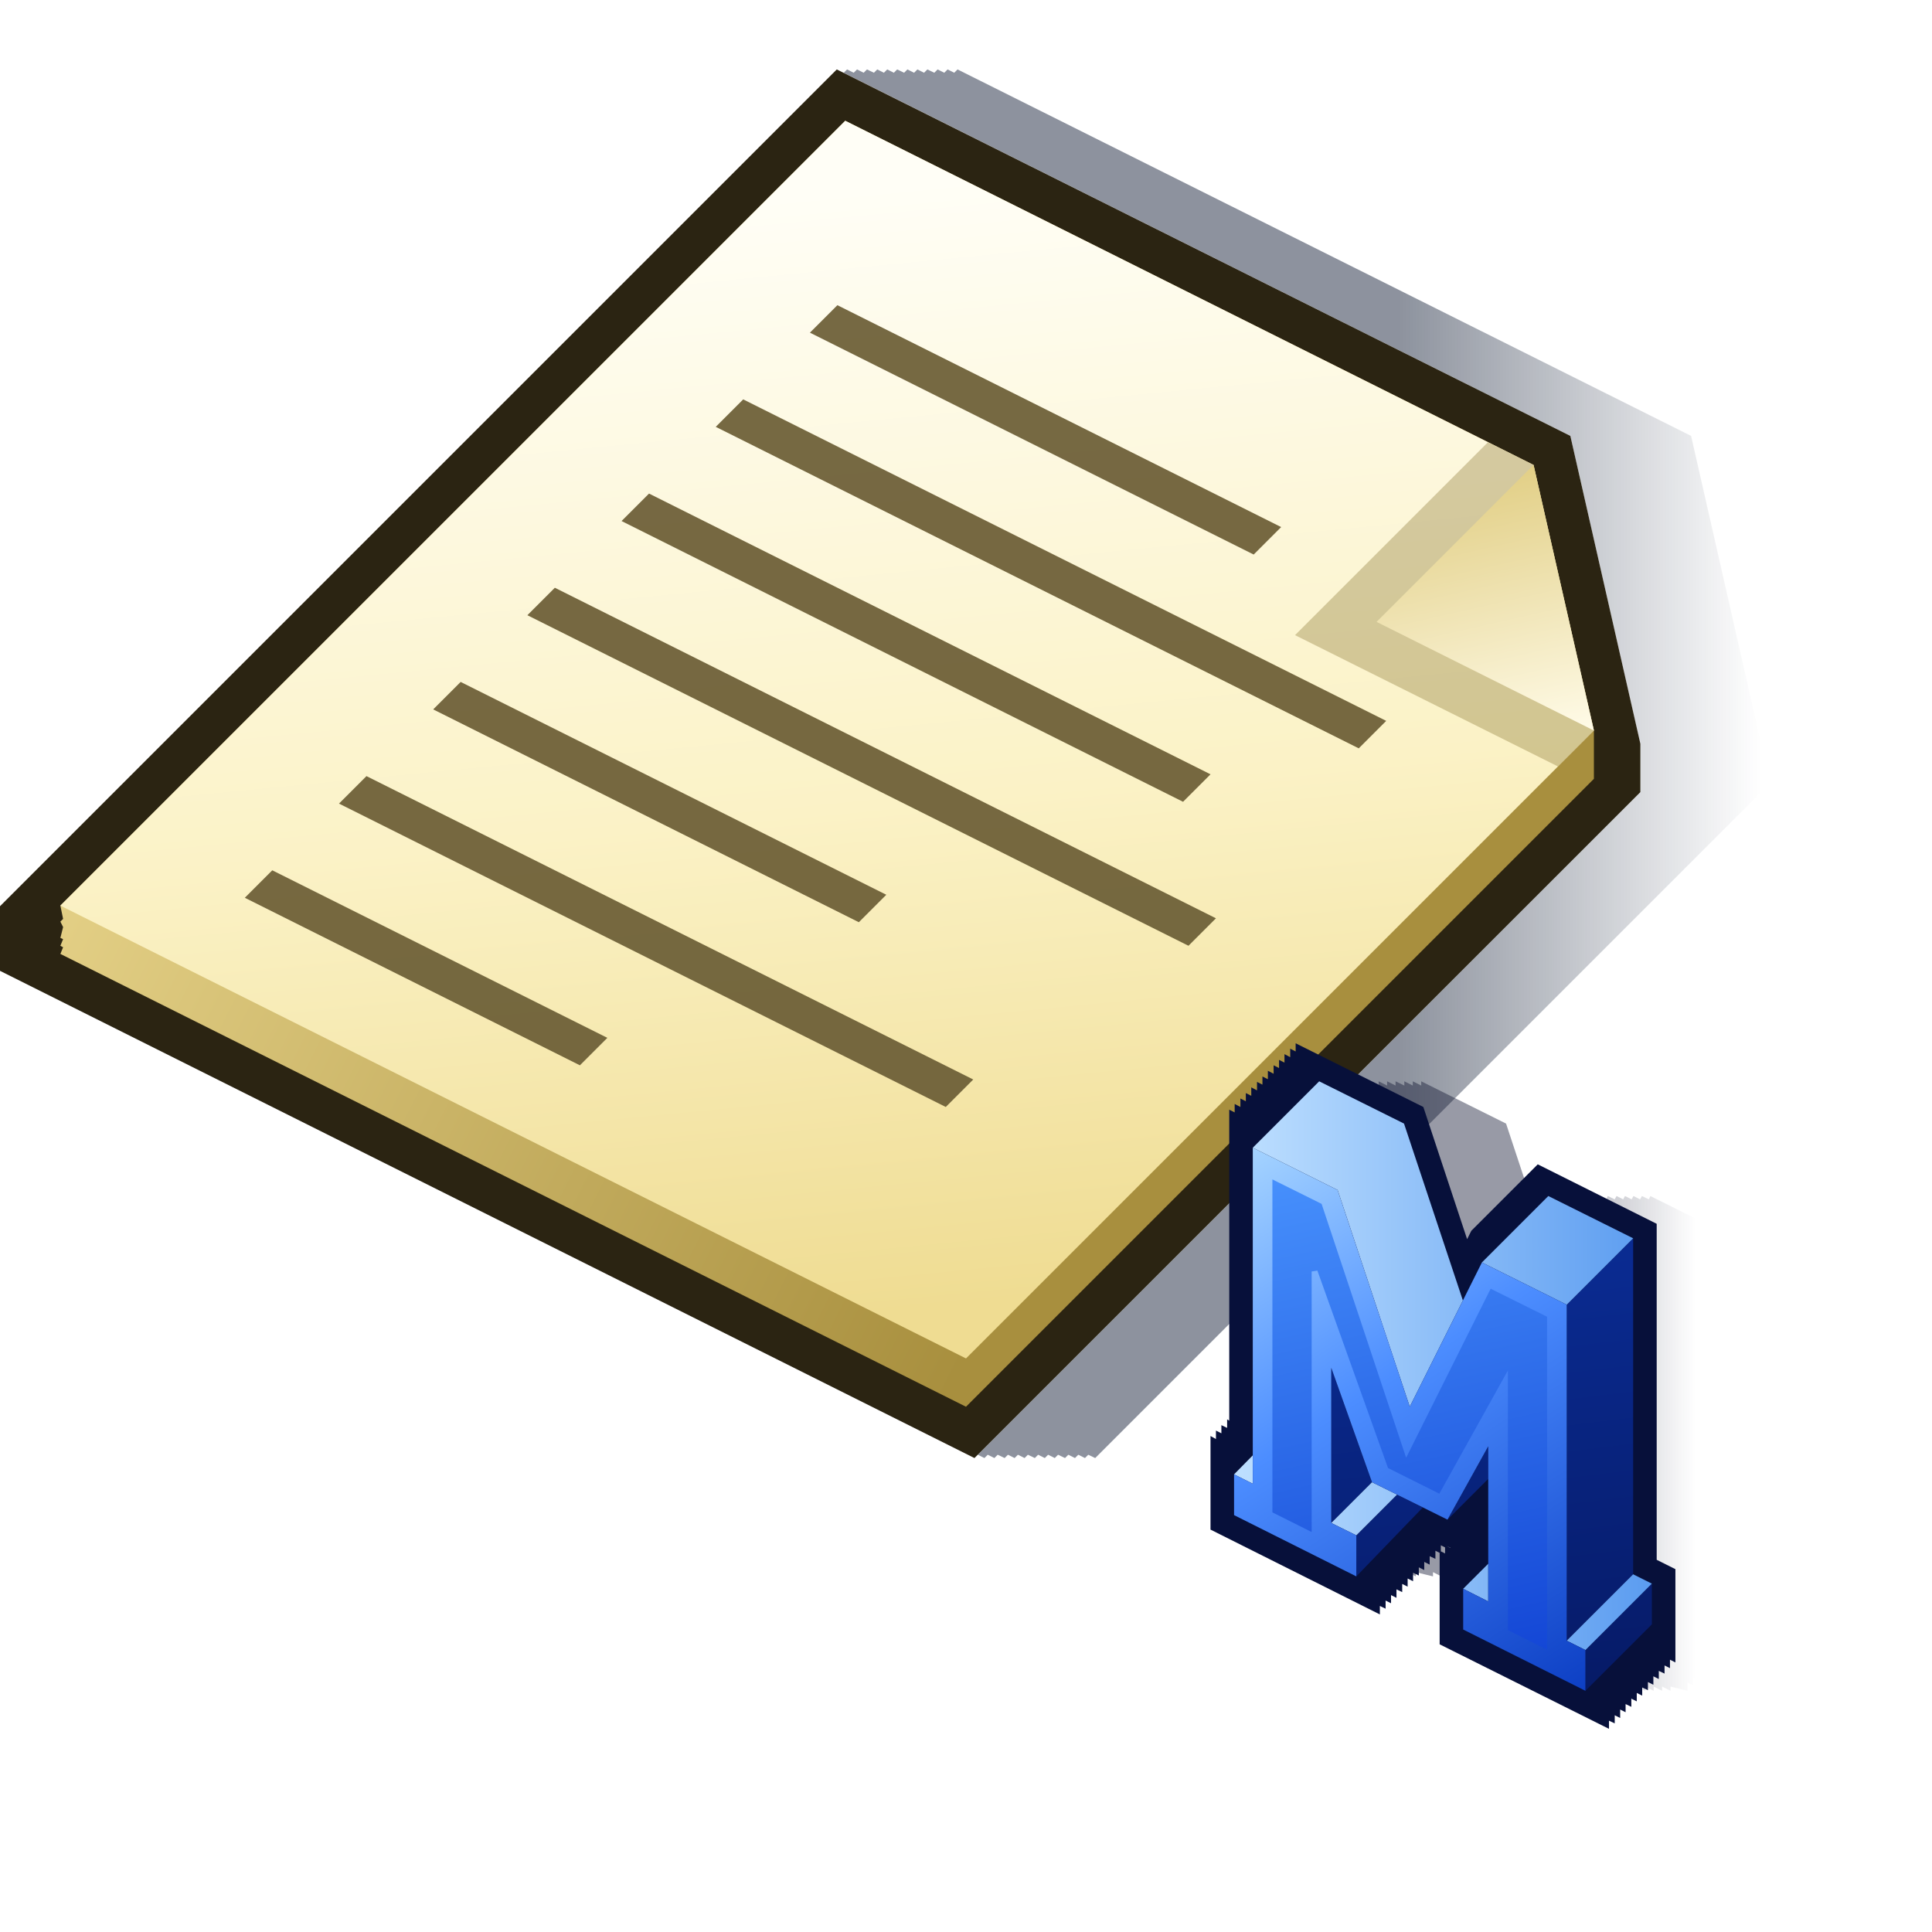
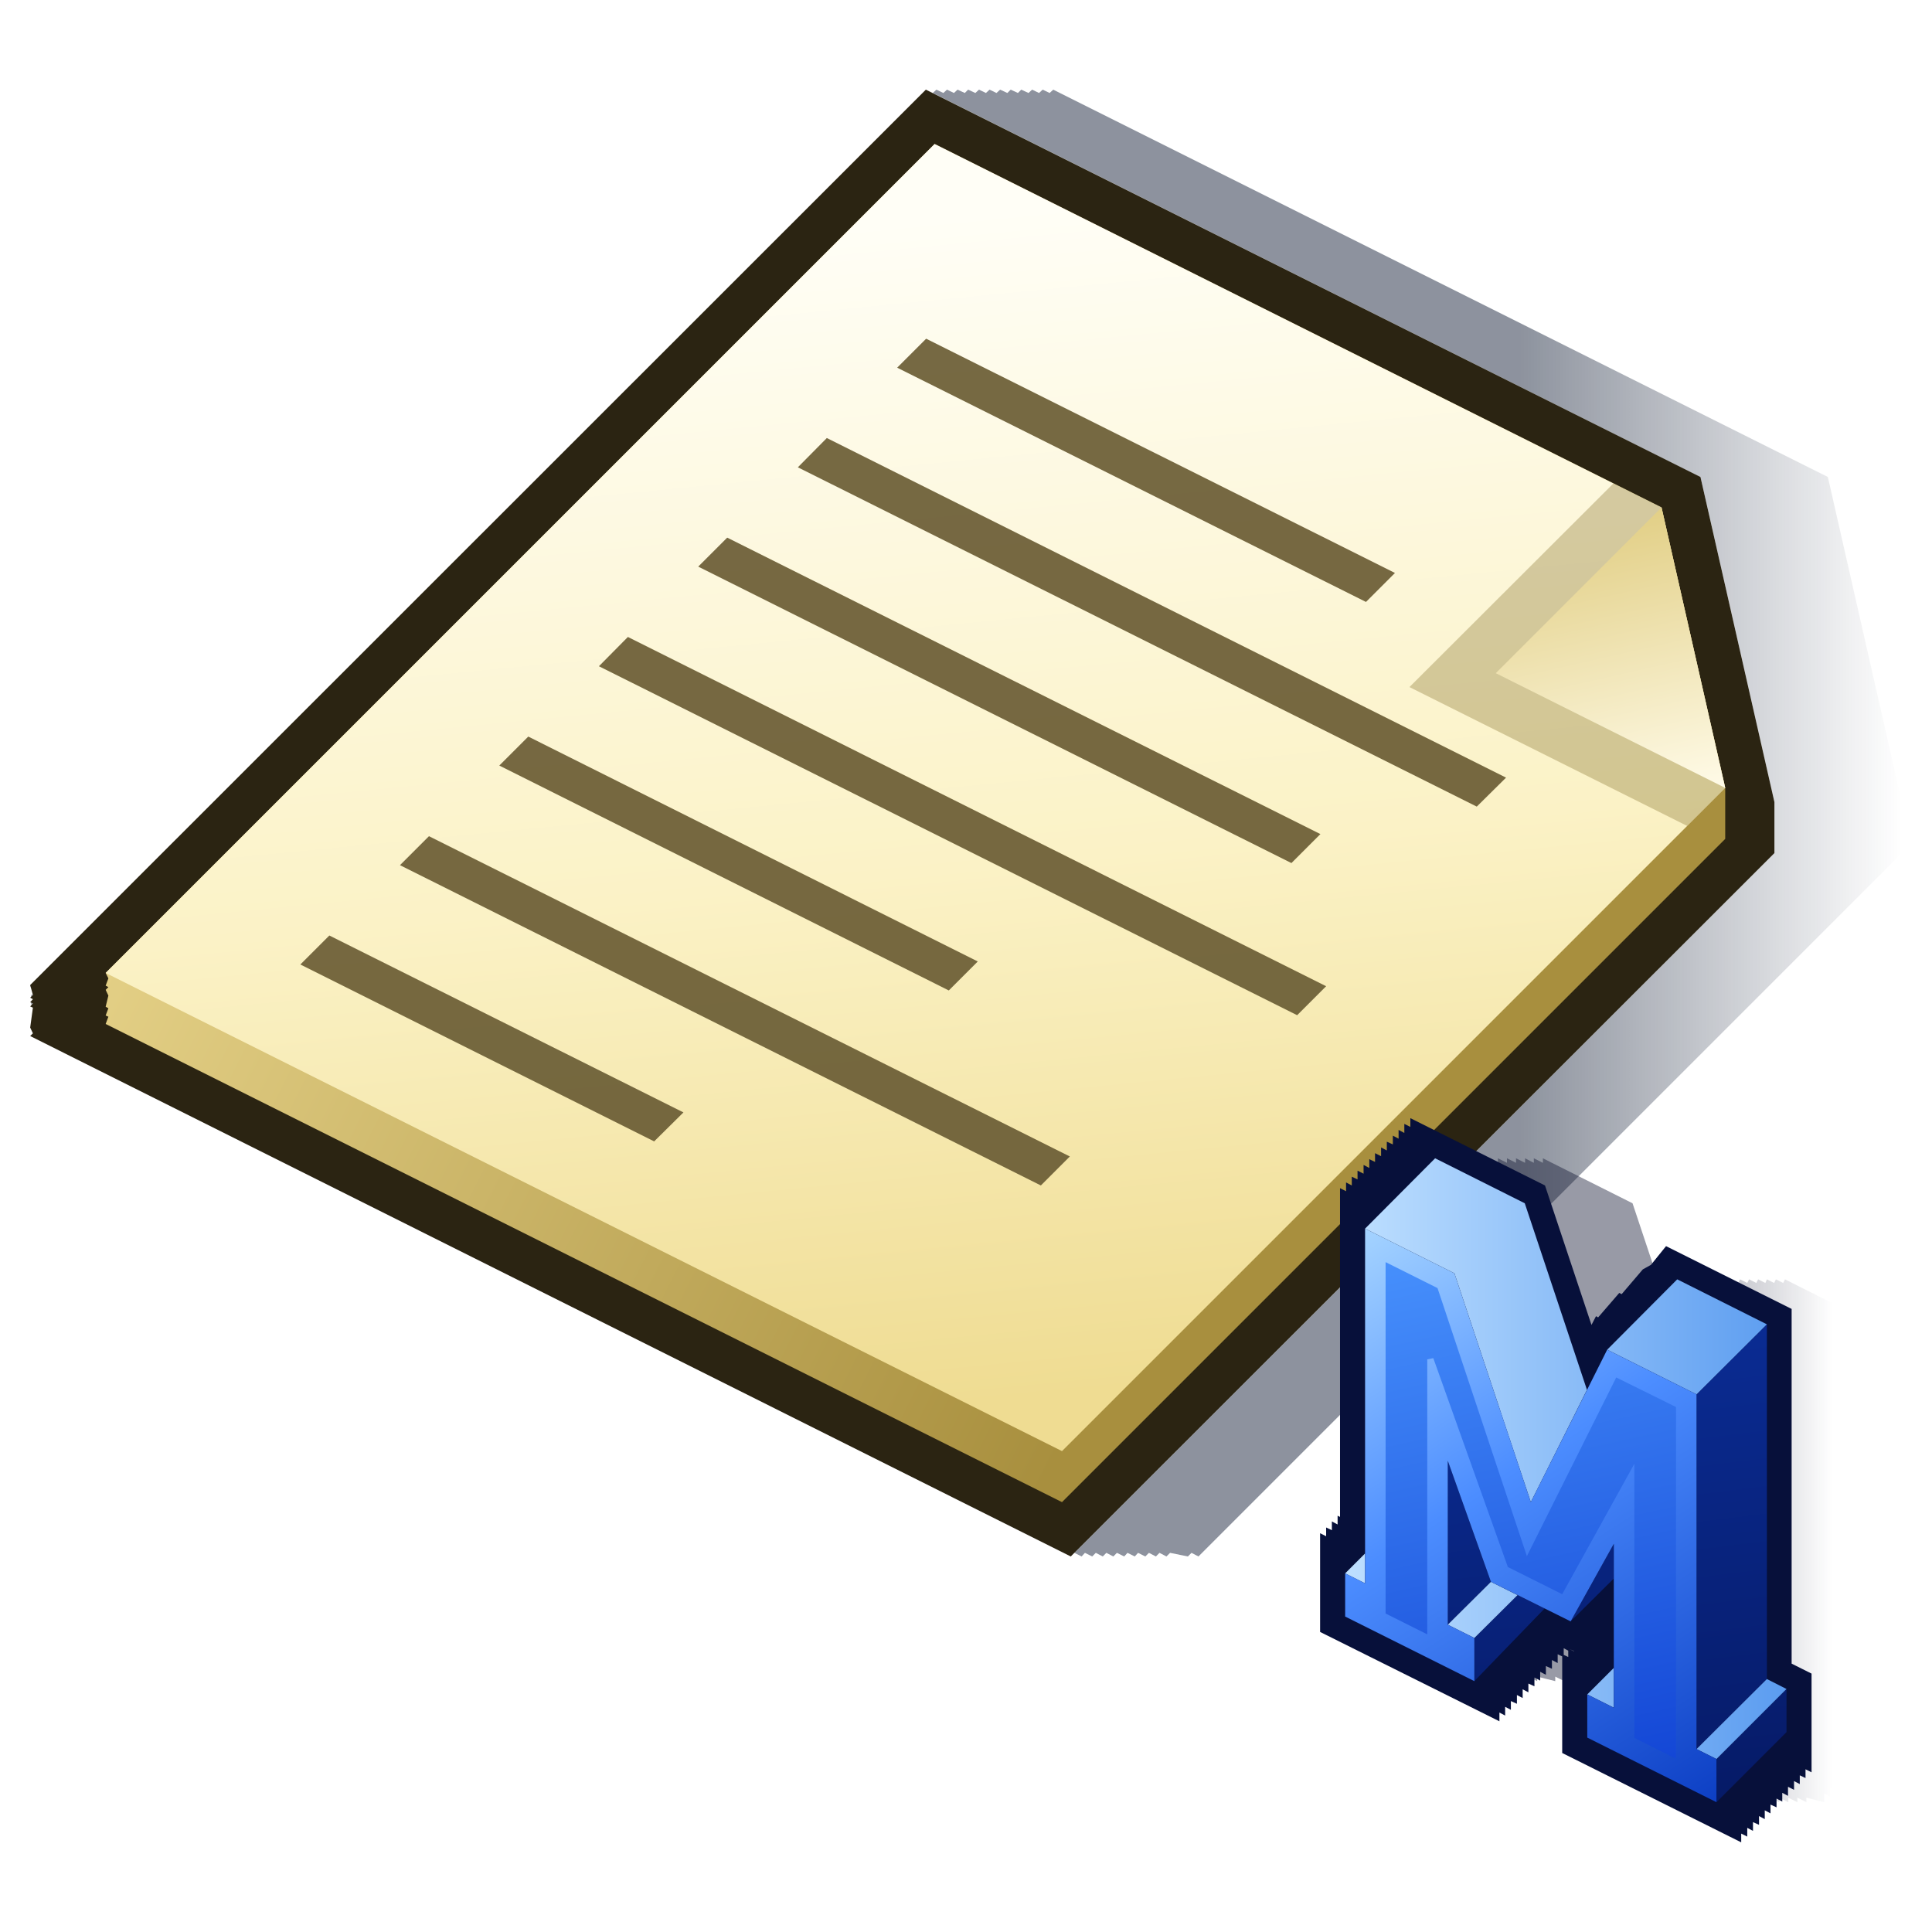
<svg xmlns="http://www.w3.org/2000/svg" width="64" height="64" viewBox="0 0 64 64">
  <defs>
-     <linearGradient id="g0" gradientUnits="userSpaceOnUse" x1="-64" y1="0" x2="64" y2="0" gradientTransform="matrix(0.09375 0 -0 0.09375 52.33648 0)">
+     <linearGradient id="g0" gradientUnits="userSpaceOnUse" x1="-64" y1="0" x2="64" y2="0" gradientTransform="matrix(0.09902 0 -0 0.09902 56.66268 0.54018)">
      <stop offset="0.000" stop-color="#0c1830" stop-opacity="0.471" />
      <stop offset="1.000" stop-color="#0c1830" stop-opacity="0.000" />
    </linearGradient>
-     <linearGradient id="g2" gradientUnits="userSpaceOnUse" x1="-64" y1="0" x2="64" y2="0" gradientTransform="matrix(0.23438 0.11719 -0.11719 0.23438 17 37.5)">
+     <linearGradient id="g2" gradientUnits="userSpaceOnUse" x1="-64" y1="0" x2="64" y2="0" gradientTransform="matrix(0.24755 0.12378 -0.12378 0.24755 19.3396 40.14842)">
      <stop offset="0.000" stop-color="#e3cf85" />
      <stop offset="1.000" stop-color="#a88f3e" />
    </linearGradient>
-     <linearGradient id="g3" gradientUnits="userSpaceOnUse" x1="-64" y1="0" x2="64" y2="0" gradientTransform="matrix(0.02812 0.28828 -0.28828 0.02812 27.2 25.05)">
+     <linearGradient id="g3" gradientUnits="userSpaceOnUse" x1="-64" y1="0" x2="64" y2="0" gradientTransform="matrix(0.02971 0.30449 -0.30449 0.02971 30.11304 26.99848)">
      <stop offset="0.000" stop-color="#fffef6" />
      <stop offset="0.549" stop-color="#fbf2c6" />
      <stop offset="1.000" stop-color="#efdc92" />
    </linearGradient>
-     <linearGradient id="g12" gradientUnits="userSpaceOnUse" x1="-64" y1="0" x2="64" y2="0" gradientTransform="matrix(-0.01562 -0.06875 0.06875 -0.01562 51.8 19.8)">
+     <linearGradient id="g12" gradientUnits="userSpaceOnUse" x1="-64" y1="0" x2="64" y2="0" gradientTransform="matrix(-0.0165 -0.07262 0.07262 -0.0165 56.09604 21.45333)">
      <stop offset="0.000" stop-color="#fffbe8" />
      <stop offset="1.000" stop-color="#e2cf86" />
    </linearGradient>
-     <linearGradient id="g13" gradientUnits="userSpaceOnUse" x1="-64" y1="0" x2="64" y2="0" gradientTransform="matrix(0.04406 0 -0 0.04406 53.344 0)">
+     <linearGradient id="g13" gradientUnits="userSpaceOnUse" x1="-64" y1="0" x2="64" y2="0" gradientTransform="matrix(0.04654 0 -0 0.04654 57.72685 0.54018)">
      <stop offset="0.000" stop-color="#101430" stop-opacity="0.431" />
      <stop offset="1.000" stop-color="#101430" stop-opacity="0.000" />
    </linearGradient>
-     <linearGradient id="g15" gradientUnits="userSpaceOnUse" x1="-64" y1="0" x2="64" y2="0" gradientTransform="matrix(0.01719 0.14056 -0.14056 0.01719 53.624 47.016)">
+     <linearGradient id="g15" gradientUnits="userSpaceOnUse" x1="-64" y1="0" x2="64" y2="0" gradientTransform="matrix(0.01815 0.14846 -0.14846 0.01815 58.02259 50.1994)">
      <stop offset="0.000" stop-color="#0b2f9c" />
      <stop offset="1.000" stop-color="#061a66" />
    </linearGradient>
-     <linearGradient id="g16" gradientUnits="userSpaceOnUse" x1="-64" y1="0" x2="64" y2="0" gradientTransform="matrix(0.10819 0 -0 0.10819 47.8 38.02)">
+     <linearGradient id="g16" gradientUnits="userSpaceOnUse" x1="-64" y1="0" x2="64" y2="0" gradientTransform="matrix(0.11427 0 -0 0.11427 51.87116 40.69765)">
      <stop offset="0.000" stop-color="#bfe0ff" />
      <stop offset="1.000" stop-color="#5b9cf0" />
    </linearGradient>
-     <linearGradient id="g17" gradientUnits="userSpaceOnUse" x1="-64" y1="0" x2="64" y2="0" gradientTransform="matrix(0.091 0.14056 -0.14056 0.091 46.7 47.016)">
+     <linearGradient id="g17" gradientUnits="userSpaceOnUse" x1="-64" y1="0" x2="64" y2="0" gradientTransform="matrix(0.09612 0.14846 -0.14846 0.09612 50.70932 50.1994)">
      <stop offset="0.000" stop-color="#a8d6ff" />
      <stop offset="0.431" stop-color="#4c8dff" />
      <stop offset="1.000" stop-color="#0d3fc4" />
    </linearGradient>
-     <linearGradient id="g18" gradientUnits="userSpaceOnUse" x1="-64" y1="0" x2="64" y2="0" gradientTransform="matrix(0.03125 0.14056 -0.14056 0.03125 42.876 47.016)">
+     <linearGradient id="g18" gradientUnits="userSpaceOnUse" x1="-64" y1="0" x2="64" y2="0" gradientTransform="matrix(0.03301 0.14846 -0.14846 0.03301 46.67034 50.1994)">
      <stop offset="0.000" stop-color="#4a95ff" />
      <stop offset="1.000" stop-color="#1447d6" />
    </linearGradient>
  </defs>
-   <path id="sheet-shadow" fill="url(#g0)" fill-rule="evenodd" d="M-0.35 31.33 L-0.27 31.23 L-0.36 31.18 L-0.27 31.09 L-0.36 31.18 L-0.27 31.23 Z M-0.36 31.58 L-0.28 31.50 L-0.36 31.58 L-0.27 31.63 L-0.36 31.72 L-0.27 31.76 L-0.36 31.72 L-0.27 31.63 Z M-0.27 31.89 L-0.28 31.90 L-0.30 31.88 Z M32.61 48.30 L32.39 48.19 L54.34 26.24 L54.34 24.64 L52.02 14.44 L27.95 2.41 L28.06 2.30 L28.28 2.41 L28.39 2.30 L28.61 2.41 L28.72 2.30 L28.95 2.41 L29.06 2.30 L29.28 2.41 L29.39 2.30 L29.61 2.41 L29.72 2.30 L29.95 2.41 L30.06 2.30 L30.28 2.41 L30.39 2.30 L30.61 2.41 L30.72 2.30 L30.95 2.41 L31.06 2.30 L31.28 2.41 L31.39 2.30 L31.61 2.41 L31.72 2.30 L56.02 14.44 L58.34 24.64 L58.34 26.24 L36.28 48.30 L36.05 48.19 L35.94 48.30 L35.72 48.19 L35.61 48.30 L35.39 48.19 L35.28 48.30 L35.05 48.19 L34.94 48.30 L34.72 48.19 L34.61 48.30 L34.39 48.19 L34.28 48.30 L34.05 48.19 L33.94 48.30 L33.72 48.19 L33.61 48.30 L33.39 48.19 L33.28 48.30 L33.05 48.19 L32.94 48.30 L32.72 48.19 Z M-0.36 30.38 L27.72 2.30 L-0.36 30.38 L-0.34 30.49 Z M-0.27 30.69 L-0.34 30.77 L-0.32 30.67 Z M-0.27 30.96 L-0.32 31.00 L-0.34 30.93 Z" />
-   <path id="sheet-outline" fill="#2b2412" fill-rule="evenodd" d="M-0.27 31.09 L-0.36 31.05 L-0.27 30.96 L-0.36 30.92 L-0.27 30.83 L-0.36 30.38 L27.72 2.30 L52.02 14.44 L54.34 24.64 L54.34 26.24 L32.28 48.30 L-0.36 31.98 Z" />
-   <path id="sheet-edge" fill="url(#g2)" fill-rule="evenodd" d="M28.00 4.00 L50.80 15.40 L52.80 24.20 L52.80 25.80 L32.00 46.60 L2.00 31.60 L2.09 31.38 L2.00 31.33 L2.09 31.11 L2.00 31.07 L2.09 30.71 L2.00 30.53 L2.09 30.44 L2.00 30.00 Z" />
-   <path id="sheet" fill="url(#g3)" fill-rule="evenodd" d="M28.00 4.00 L50.80 15.40 L52.80 24.20 L32.00 45.00 L2.00 30.00 Z" />
-   <path id="text-0" fill="#6b5d35" fill-opacity="0.922" fill-rule="evenodd" d="M27.74 10.11 L42.44 17.46 L41.53 18.37 L26.83 11.02 Z" />
-   <path id="text-1" fill="#6b5d35" fill-opacity="0.922" fill-rule="evenodd" d="M24.62 13.23 L45.92 23.88 L45.01 24.79 L23.71 14.14 Z" />
-   <path id="text-2" fill="#6b5d35" fill-opacity="0.922" fill-rule="evenodd" d="M21.50 16.35 L40.10 25.65 L39.19 26.56 L20.59 17.26 Z" />
-   <path id="text-3" fill="#6b5d35" fill-opacity="0.922" fill-rule="evenodd" d="M18.38 19.47 L40.28 30.42 L39.37 31.33 L17.47 20.38 Z" />
-   <path id="text-4" fill="#6b5d35" fill-opacity="0.922" fill-rule="evenodd" d="M15.26 22.59 L29.36 29.64 L28.45 30.55 L14.35 23.50 Z" />
-   <path id="text-5" fill="#6b5d35" fill-opacity="0.922" fill-rule="evenodd" d="M12.14 25.71 L32.24 35.76 L31.33 36.67 L11.23 26.62 Z" />
-   <path id="text-6" fill="#6b5d35" fill-opacity="0.922" fill-rule="evenodd" d="M9.02 28.83 L20.12 34.38 L19.21 35.29 L8.11 29.74 Z" />
-   <path id="fold-shadow" fill="#8a7430" fill-opacity="0.353" fill-rule="evenodd" d="M42.90 21.04 L49.29 14.65 L50.80 15.40 L52.80 24.20 L51.61 25.39 Z" />
-   <path id="fold" fill="url(#g12)" fill-rule="evenodd" d="M50.80 15.40 L52.80 24.20 L45.60 20.60 Z" />
-   <path id="badge-shadow" fill="url(#g13)" fill-rule="evenodd" d="M52.81 56.01 L52.52 55.87 L52.52 55.74 L52.71 55.83 L52.71 55.55 L52.89 55.65 L52.89 55.37 L53.07 55.46 L53.07 55.19 L53.26 55.28 L53.26 55.00 L53.44 55.10 L53.44 54.82 L53.62 54.91 L53.62 54.64 L53.81 54.73 L53.81 54.45 L53.99 54.55 L53.99 54.27 L54.17 54.36 L54.17 54.09 L54.36 54.18 L54.36 53.90 L54.54 54.00 L54.54 53.72 L54.72 53.81 L54.72 52.46 L54.10 52.15 L54.10 41.02 L51.52 39.73 L51.57 39.62 L52.36 39.73 L52.42 39.62 L52.64 39.73 L52.70 39.62 L52.93 39.73 L52.98 39.62 L53.21 39.73 L53.26 39.62 L53.49 39.73 L53.55 39.62 L53.77 39.73 L53.83 39.62 L54.05 39.73 L54.11 39.62 L54.33 39.73 L54.39 39.62 L54.62 39.73 L54.67 39.62 L57.48 41.02 L57.48 52.15 L58.10 52.46 L58.10 53.81 L57.92 53.72 L57.92 54.00 L57.74 53.90 L57.74 54.18 L57.55 54.09 L57.55 54.36 L57.37 54.27 L57.37 54.55 L57.19 54.45 L57.19 54.73 L57.00 54.64 L57.00 54.91 L56.82 54.82 L56.82 55.10 L56.64 55.00 L56.64 55.28 L56.45 55.19 L56.45 55.46 L56.27 55.37 L56.27 55.65 L56.09 55.55 L56.09 55.83 L55.90 55.74 L55.90 56.01 L55.34 55.87 L55.34 56.01 L55.06 55.87 L55.06 56.01 L54.78 55.87 L54.78 56.01 L54.50 55.87 L54.50 56.01 L54.21 55.87 L54.21 56.01 L53.93 55.87 L53.93 56.01 L53.65 55.87 L53.65 56.01 L53.37 55.87 L53.37 56.01 L53.09 55.87 L53.09 56.01 L52.81 55.87 Z M50.85 40.12 L50.93 39.98 L50.82 40.20 L50.56 40.35 L50.45 40.57 L49.09 41.82 L48.46 43.08 L46.51 37.22 L43.70 35.82 L44.26 35.96 L44.26 35.82 L44.55 35.96 L44.55 35.82 L44.83 35.96 L44.83 35.82 L45.11 35.96 L45.11 35.82 L45.39 35.96 L45.39 35.82 L45.67 35.96 L45.67 35.82 L45.95 35.96 L45.95 35.82 L46.23 35.96 L46.23 35.82 L46.52 35.96 L46.52 35.82 L46.80 35.96 L46.80 35.82 L47.08 35.96 L47.08 35.82 L49.89 37.22 Z M45.21 52.22 L44.93 52.08 L44.93 51.94 L45.12 52.03 L45.12 51.76 L45.30 51.85 L45.30 51.57 L45.48 51.67 L45.48 51.39 L45.67 51.48 L45.67 51.21 L45.85 51.30 L45.85 51.02 L46.03 51.12 L46.03 50.84 L46.22 50.93 L46.22 50.66 L46.40 50.75 L46.40 50.47 L46.58 50.57 L46.58 50.29 L46.77 50.38 L46.77 50.11 L46.95 50.20 L46.95 49.92 L47.95 50.34 L49.17 49.03 L49.30 49.10 L49.30 51.34 L49.05 51.21 L49.05 51.48 L48.86 51.39 L48.86 51.67 L48.68 51.57 L48.68 51.85 L48.50 51.76 L48.50 52.03 L48.31 51.94 L48.31 52.22 L48.03 52.08 L48.03 52.22 L47.75 52.08 L47.75 52.22 L47.47 52.08 L47.47 52.22 L46.90 52.08 L46.90 52.22 L46.62 52.08 L46.62 52.22 L46.34 52.08 L46.34 52.22 L46.06 52.08 L46.06 52.22 L45.78 52.08 L45.78 52.22 L45.50 52.08 L45.50 52.22 L45.21 52.08 Z" />
-   <path id="badge-outline" fill="#07103a" fill-rule="evenodd" d="M40.28 47.67 L40.28 47.39 L40.46 47.48 L40.46 47.21 L40.65 47.30 L40.65 47.02 L40.72 47.06 L40.72 36.76 L40.90 36.85 L40.90 36.57 L41.09 36.67 L41.09 36.39 L41.27 36.48 L41.27 36.21 L41.45 36.30 L41.45 36.02 L41.64 36.12 L41.64 35.84 L41.82 35.93 L41.82 35.66 L42.00 35.75 L42.00 35.47 L42.19 35.57 L42.19 35.29 L42.37 35.38 L42.37 35.11 L42.55 35.20 L42.55 34.92 L42.74 35.02 L42.74 34.74 L42.92 34.83 L42.92 34.56 L47.15 36.67 L48.60 41.05 L48.74 40.77 L50.94 38.57 L54.88 40.54 L54.88 51.67 L55.50 51.98 L55.50 55.07 L55.32 54.98 L55.32 55.26 L55.14 55.17 L55.14 55.44 L54.95 55.35 L54.95 55.62 L54.77 55.53 L54.77 55.81 L54.59 55.72 L54.59 55.99 L54.40 55.90 L54.40 56.17 L54.22 56.08 L54.22 56.36 L54.04 56.27 L54.04 56.54 L53.85 56.45 L53.85 56.72 L53.67 56.63 L53.67 56.91 L53.49 56.82 L53.49 57.09 L53.30 57.00 L53.30 57.27 L47.69 54.47 L47.69 51.44 L47.55 51.37 L47.55 51.64 L47.36 51.55 L47.36 51.83 L47.18 51.74 L47.18 52.01 L47.00 51.92 L47.00 52.19 L46.81 52.10 L46.81 52.38 L46.63 52.29 L46.63 52.56 L46.45 52.47 L46.45 52.74 L46.26 52.65 L46.26 52.93 L46.08 52.84 L46.08 53.11 L45.90 53.02 L45.90 53.29 L45.71 53.20 L45.71 53.48 L40.10 50.67 L40.10 47.57 Z M47.73 51.39 L47.87 51.46 L47.87 51.26 L47.73 51.19 Z M47.91 51.21 L48.05 51.28 L48.05 51.27 Z" />
-   <path id="badge-side" fill="url(#g15)" fill-rule="evenodd" d="M46.30 43.11 L46.30 45.40 L45.73 43.68 Z M44.10 50.45 L44.10 45.31 L45.45 49.10 Z M54.10 41.02 L54.10 52.15 L51.90 54.35 L51.90 43.22 Z M47.95 50.34 L49.30 47.91 L49.30 48.99 Z M44.93 50.86 L46.28 49.51 L47.13 49.94 L44.93 52.22 Z M52.52 54.66 L54.72 52.46 L54.72 53.81 L52.52 56.01 Z" />
-   <path id="badge-top" fill="url(#g16)" fill-rule="evenodd" d="M43.70 35.82 L46.51 37.22 L48.46 43.08 L46.70 46.60 L44.31 39.42 L41.50 38.02 Z M54.10 41.02 L51.90 43.22 L49.09 41.82 L51.29 39.62 Z M40.88 48.84 L41.50 48.21 L41.50 49.15 Z M44.10 50.45 L45.45 49.10 L46.28 49.51 L44.93 50.86 Z M49.30 53.05 L48.47 52.63 L49.30 51.80 Z M52.52 54.66 L51.90 54.35 L54.10 52.15 L54.72 52.46 Z" />
-   <path id="badge-bevel" fill="url(#g17)" fill-rule="evenodd" d="M44.93 52.22 L40.88 50.19 L40.88 48.84 L41.50 49.15 L41.50 38.02 L44.31 39.42 L46.70 46.60 L49.09 41.82 L51.90 43.22 L51.90 54.35 L52.52 54.66 L52.52 56.01 L48.47 53.98 L48.47 52.63 L49.30 53.05 L49.30 47.91 L47.95 50.34 L45.45 49.10 L44.10 45.31 L44.10 50.45 L44.93 50.86 Z" />
-   <path id="badge-face" fill="url(#g18)" fill-rule="evenodd" d="M42.15 50.10 L42.15 39.07 L43.78 39.88 L46.58 48.29 L49.38 42.69 L51.25 43.62 L51.25 54.65 L49.95 54.00 L49.95 45.40 L47.68 49.48 L45.98 48.63 L43.64 42.09 L43.45 42.12 L43.45 50.75 Z" />
+   <path id="sheet-shadow" fill="url(#g0)" fill-rule="evenodd" d="M1.02 33.63 L1.09 33.52 L1.00 33.48 L1.09 33.38 L1.00 33.48 L1.09 33.52 Z M1.00 33.90 L1.09 33.81 L1.00 33.90 L1.09 33.95 L1.00 34.04 L1.09 34.09 L1.00 34.04 L1.09 33.95 Z M1.09 34.23 L1.09 34.23 L1.07 34.22 Z M35.83 51.56 L35.59 51.44 L58.78 28.26 L58.78 26.57 L56.33 15.80 L30.90 3.08 L31.02 2.97 L31.25 3.08 L31.37 2.97 L31.60 3.08 L31.72 2.97 L31.96 3.08 L32.07 2.97 L32.31 3.08 L32.43 2.97 L32.66 3.08 L32.78 2.97 L33.01 3.08 L33.13 2.97 L33.37 3.08 L33.48 2.97 L33.72 3.08 L33.83 2.97 L34.07 3.08 L34.19 2.97 L34.42 3.08 L34.54 2.97 L34.77 3.08 L34.89 2.97 L60.55 15.80 L63.00 26.57 L63.00 28.26 L39.70 51.56 L39.47 51.44 L39.35 51.56 L38.76 51.44 L38.64 51.56 L38.41 51.44 L38.29 51.56 L38.06 51.44 L37.94 51.56 L37.70 51.44 L37.59 51.56 L37.35 51.44 L37.24 51.56 L37.00 51.44 L36.88 51.56 L36.65 51.44 L36.53 51.56 L36.30 51.44 L36.18 51.56 L35.94 51.44 Z M1.00 32.63 L30.67 2.97 L1.00 32.63 L1.09 32.68 L1.03 32.74 Z M1.09 32.96 L1.02 33.03 L1.05 32.94 Z M1.09 33.24 L1.05 33.29 L1.02 33.21 Z" />
+   <path id="sheet-outline" fill="#2b2412" fill-rule="evenodd" d="M1.09 33.38 L1.00 33.34 L1.09 33.24 L1.00 33.20 L1.09 33.10 L1.00 33.05 L1.09 32.96 L1.00 32.63 L30.67 2.97 L56.33 15.80 L58.78 26.57 L58.78 28.26 L35.47 51.56 L1.00 34.32 L1.09 34.23 L1.00 34.04 Z" />
+   <path id="sheet-edge" fill="url(#g2)" fill-rule="evenodd" d="M30.96 4.77 L55.04 16.81 L57.15 26.10 L57.15 27.79 L35.18 49.76 L3.50 33.92 L3.59 33.68 L3.50 33.64 L3.59 33.40 L3.50 33.35 L3.59 32.98 L3.50 32.79 L3.59 32.70 L3.50 32.65 L3.59 32.41 L3.50 32.23 Z" />
+   <path id="sheet" fill="url(#g3)" fill-rule="evenodd" d="M30.96 4.77 L55.04 16.81 L57.15 26.10 L35.18 48.07 L3.50 32.23 Z" />
+   <path id="text-0" fill="#6b5d35" fill-opacity="0.922" fill-rule="evenodd" d="M30.68 11.22 L46.21 18.98 L45.25 19.94 L29.72 12.18 Z" />
+   <path id="text-1" fill="#6b5d35" fill-opacity="0.922" fill-rule="evenodd" d="M27.39 14.51 L49.89 25.76 L48.92 26.72 L26.43 15.48 Z" />
+   <path id="text-2" fill="#6b5d35" fill-opacity="0.922" fill-rule="evenodd" d="M24.09 17.81 L43.74 27.63 L42.78 28.59 L23.13 18.77 Z" />
+   <path id="text-3" fill="#6b5d35" fill-opacity="0.922" fill-rule="evenodd" d="M20.80 21.10 L43.93 32.67 L42.97 33.63 L19.84 22.07 Z" />
+   <path id="text-4" fill="#6b5d35" fill-opacity="0.922" fill-rule="evenodd" d="M17.50 24.40 L32.39 31.85 L31.43 32.81 L16.54 25.36 Z" />
+   <path id="text-5" fill="#6b5d35" fill-opacity="0.922" fill-rule="evenodd" d="M14.21 27.70 L35.44 38.31 L34.48 39.27 L13.25 28.66 Z" />
+   <path id="text-6" fill="#6b5d35" fill-opacity="0.922" fill-rule="evenodd" d="M10.91 30.99 L22.64 36.85 L21.67 37.81 L9.95 31.95 Z" />
+   <path id="fold-shadow" fill="#8a7430" fill-opacity="0.353" fill-rule="evenodd" d="M46.69 22.76 L53.45 16.01 L55.04 16.81 L57.15 26.10 L55.89 27.36 Z" />
+   <path id="fold" fill="url(#g12)" fill-rule="evenodd" d="M55.04 16.81 L57.15 26.10 L49.55 22.30 Z" />
+   <path id="badge-shadow" fill="url(#g13)" fill-rule="evenodd" d="M57.16 59.70 L56.86 59.55 L56.86 59.41 L57.05 59.51 L57.05 59.22 L57.25 59.31 L57.25 59.02 L57.44 59.12 L57.44 58.83 L57.64 58.93 L57.64 58.64 L57.83 58.73 L57.83 58.44 L58.02 58.54 L58.02 58.25 L58.22 58.35 L58.22 58.06 L58.41 58.15 L58.41 57.86 L58.60 57.96 L58.60 57.67 L58.80 57.76 L58.80 57.47 L58.99 57.57 L58.99 57.28 L59.18 57.38 L59.18 55.95 L58.53 55.62 L58.53 43.87 L55.80 42.50 L55.86 42.38 L56.09 42.50 L56.15 42.38 L56.39 42.50 L56.45 42.38 L56.69 42.50 L56.75 42.38 L56.99 42.50 L57.05 42.38 L57.28 42.50 L57.34 42.38 L57.58 42.50 L57.64 42.38 L57.88 42.50 L57.94 42.38 L58.18 42.50 L58.24 42.38 L58.48 42.50 L58.53 42.38 L58.77 42.50 L58.83 42.38 L59.07 42.50 L59.13 42.38 L62.10 43.87 L62.10 55.62 L62.75 55.95 L62.75 57.38 L62.56 57.28 L62.56 57.57 L62.37 57.47 L62.37 57.76 L62.17 57.67 L62.17 57.96 L61.98 57.86 L61.98 58.15 L61.79 58.06 L61.79 58.35 L61.59 58.25 L61.59 58.54 L61.40 58.44 L61.40 58.73 L61.21 58.64 L61.21 58.93 L61.01 58.83 L61.01 59.12 L60.82 59.02 L60.82 59.31 L60.62 59.22 L60.62 59.51 L60.43 59.41 L60.43 59.70 L59.84 59.55 L59.84 59.70 L59.54 59.55 L59.54 59.70 L59.24 59.55 L59.24 59.70 L58.94 59.55 L58.94 59.70 L58.65 59.55 L58.65 59.70 L58.35 59.55 L58.35 59.70 L58.05 59.55 L58.05 59.70 L57.75 59.55 L57.75 59.70 L57.46 59.55 L57.46 59.70 L57.16 59.55 Z M55.10 42.92 L55.17 42.77 L55.06 43.00 L54.78 43.16 L54.67 43.39 L54.59 43.35 L54.28 43.78 L54.20 43.74 L53.89 44.16 L53.24 44.71 L52.57 46.04 L50.51 39.86 L47.54 38.37 L48.14 38.52 L48.14 38.37 L48.43 38.52 L48.43 38.37 L48.73 38.52 L48.73 38.37 L49.03 38.52 L49.03 38.37 L49.33 38.52 L49.33 38.37 L49.62 38.52 L49.62 38.37 L49.92 38.52 L49.92 38.37 L50.22 38.52 L50.22 38.37 L50.52 38.52 L50.52 38.37 L50.81 38.52 L50.81 38.37 L51.11 38.52 L51.11 38.37 L54.08 39.86 Z M49.14 55.69 L48.84 55.54 L48.84 55.40 L49.04 55.50 L49.04 55.21 L49.23 55.30 L49.23 55.01 L49.42 55.11 L49.42 54.82 L49.62 54.92 L49.62 54.63 L49.81 54.72 L49.81 54.43 L50.00 54.53 L50.00 54.24 L50.20 54.34 L50.20 54.05 L50.39 54.14 L50.39 53.85 L50.58 53.95 L50.58 53.66 L50.78 53.76 L50.78 53.46 L50.97 53.56 L50.97 53.27 L52.03 53.71 L53.32 52.33 L53.46 52.40 L53.46 54.76 L53.19 54.63 L53.19 54.92 L52.99 54.82 L52.99 55.11 L52.80 55.01 L52.80 55.30 L52.61 55.21 L52.61 55.50 L52.41 55.40 L52.41 55.69 L52.11 55.54 L52.11 55.69 L51.82 55.54 L51.82 55.69 L51.52 55.54 L51.52 55.69 L50.92 55.54 L50.92 55.69 L50.63 55.54 L50.63 55.69 L50.33 55.54 L50.33 55.69 L50.03 55.54 L50.03 55.69 L49.73 55.54 L49.73 55.69 L49.44 55.54 L49.44 55.69 L49.14 55.54 Z" />
+   <path id="badge-outline" fill="#07103a" fill-rule="evenodd" d="M43.93 50.89 L43.93 50.60 L44.12 50.69 L44.12 50.40 L44.31 50.50 L44.31 50.21 L44.39 50.25 L44.39 39.36 L44.59 39.46 L44.59 39.17 L44.78 39.27 L44.78 38.98 L44.97 39.07 L44.97 38.78 L45.17 38.88 L45.17 38.59 L45.36 38.69 L45.36 38.40 L45.55 38.49 L45.55 38.20 L45.75 38.30 L45.75 38.01 L45.94 38.11 L45.94 37.82 L46.14 37.91 L46.14 37.62 L46.33 37.72 L46.33 37.43 L46.52 37.53 L46.52 37.23 L46.72 37.33 L46.72 37.04 L51.18 39.27 L52.72 43.89 L52.87 43.60 L52.94 43.64 L53.64 42.83 L53.72 42.87 L54.42 42.05 L54.69 41.90 L55.19 41.28 L59.35 43.36 L59.35 55.11 L60.01 55.44 L60.01 58.71 L59.81 58.61 L59.81 58.90 L59.62 58.81 L59.62 59.10 L59.43 59.00 L59.43 59.29 L59.23 59.19 L59.23 59.49 L59.04 59.39 L59.04 59.68 L58.85 59.58 L58.85 59.87 L58.65 59.78 L58.65 60.07 L58.46 59.97 L58.46 60.26 L58.27 60.16 L58.27 60.45 L58.07 60.36 L58.07 60.65 L57.88 60.55 L57.88 60.84 L57.68 60.74 L57.68 61.03 L51.75 58.07 L51.75 54.87 L51.60 54.80 L51.60 55.09 L51.41 54.99 L51.41 55.28 L51.21 55.19 L51.21 55.48 L51.02 55.38 L51.02 55.67 L50.83 55.57 L50.83 55.86 L50.63 55.77 L50.63 56.06 L50.44 55.96 L50.44 56.25 L50.25 56.15 L50.25 56.44 L50.05 56.35 L50.05 56.64 L49.86 56.54 L49.86 56.83 L49.67 56.73 L49.67 57.02 L43.73 54.06 L43.73 50.79 Z M51.80 54.82 L51.95 54.89 L51.95 54.68 L51.80 54.60 Z M51.99 54.63 L52.14 54.70 L52.14 54.69 Z" />
+   <path id="badge-side" fill="url(#g15)" fill-rule="evenodd" d="M50.29 46.07 L50.29 48.49 L49.68 46.68 Z M47.96 53.82 L47.96 48.39 L49.39 52.40 Z M58.53 43.87 L58.53 55.62 L56.20 57.94 L56.20 46.19 Z M52.03 53.71 L53.46 51.14 L53.46 52.29 Z M48.84 54.26 L50.27 52.84 L51.17 53.28 L48.84 55.69 Z M56.86 58.27 L59.18 55.95 L59.18 57.38 L56.86 59.70 Z" />
+   <path id="badge-top" fill="url(#g16)" fill-rule="evenodd" d="M47.54 38.37 L50.51 39.86 L52.57 46.04 L50.71 49.76 L48.18 42.18 L45.22 40.70 Z M58.53 43.87 L56.20 46.19 L53.24 44.71 L55.56 42.38 Z M44.56 52.12 L45.22 51.46 L45.22 52.45 Z M47.96 53.82 L49.39 52.40 L50.27 52.84 L48.84 54.26 Z M53.46 56.57 L52.58 56.13 L53.46 55.25 Z M56.86 58.27 L56.20 57.94 L58.53 55.62 L59.18 55.95 Z" />
+   <path id="badge-bevel" fill="url(#g17)" fill-rule="evenodd" d="M48.84 55.69 L44.56 53.55 L44.56 52.12 L45.22 52.45 L45.22 40.70 L48.18 42.18 L50.71 49.76 L53.24 44.71 L56.20 46.19 L56.20 57.94 L56.86 58.27 L56.86 59.70 L52.58 57.56 L52.58 56.13 L53.46 56.57 L53.46 51.14 L52.03 53.71 L49.39 52.40 L47.96 48.39 L47.96 53.82 L48.84 54.26 Z" />
+   <path id="badge-face" fill="url(#g18)" fill-rule="evenodd" d="M45.90 53.45 L45.90 41.81 L47.62 42.67 L50.58 51.55 L53.54 45.63 L55.52 46.61 L55.52 58.26 L54.14 57.57 L54.14 48.49 L51.75 52.81 L49.95 51.91 L47.48 44.99 L47.28 45.03 L47.28 54.14 Z" />
</svg>
